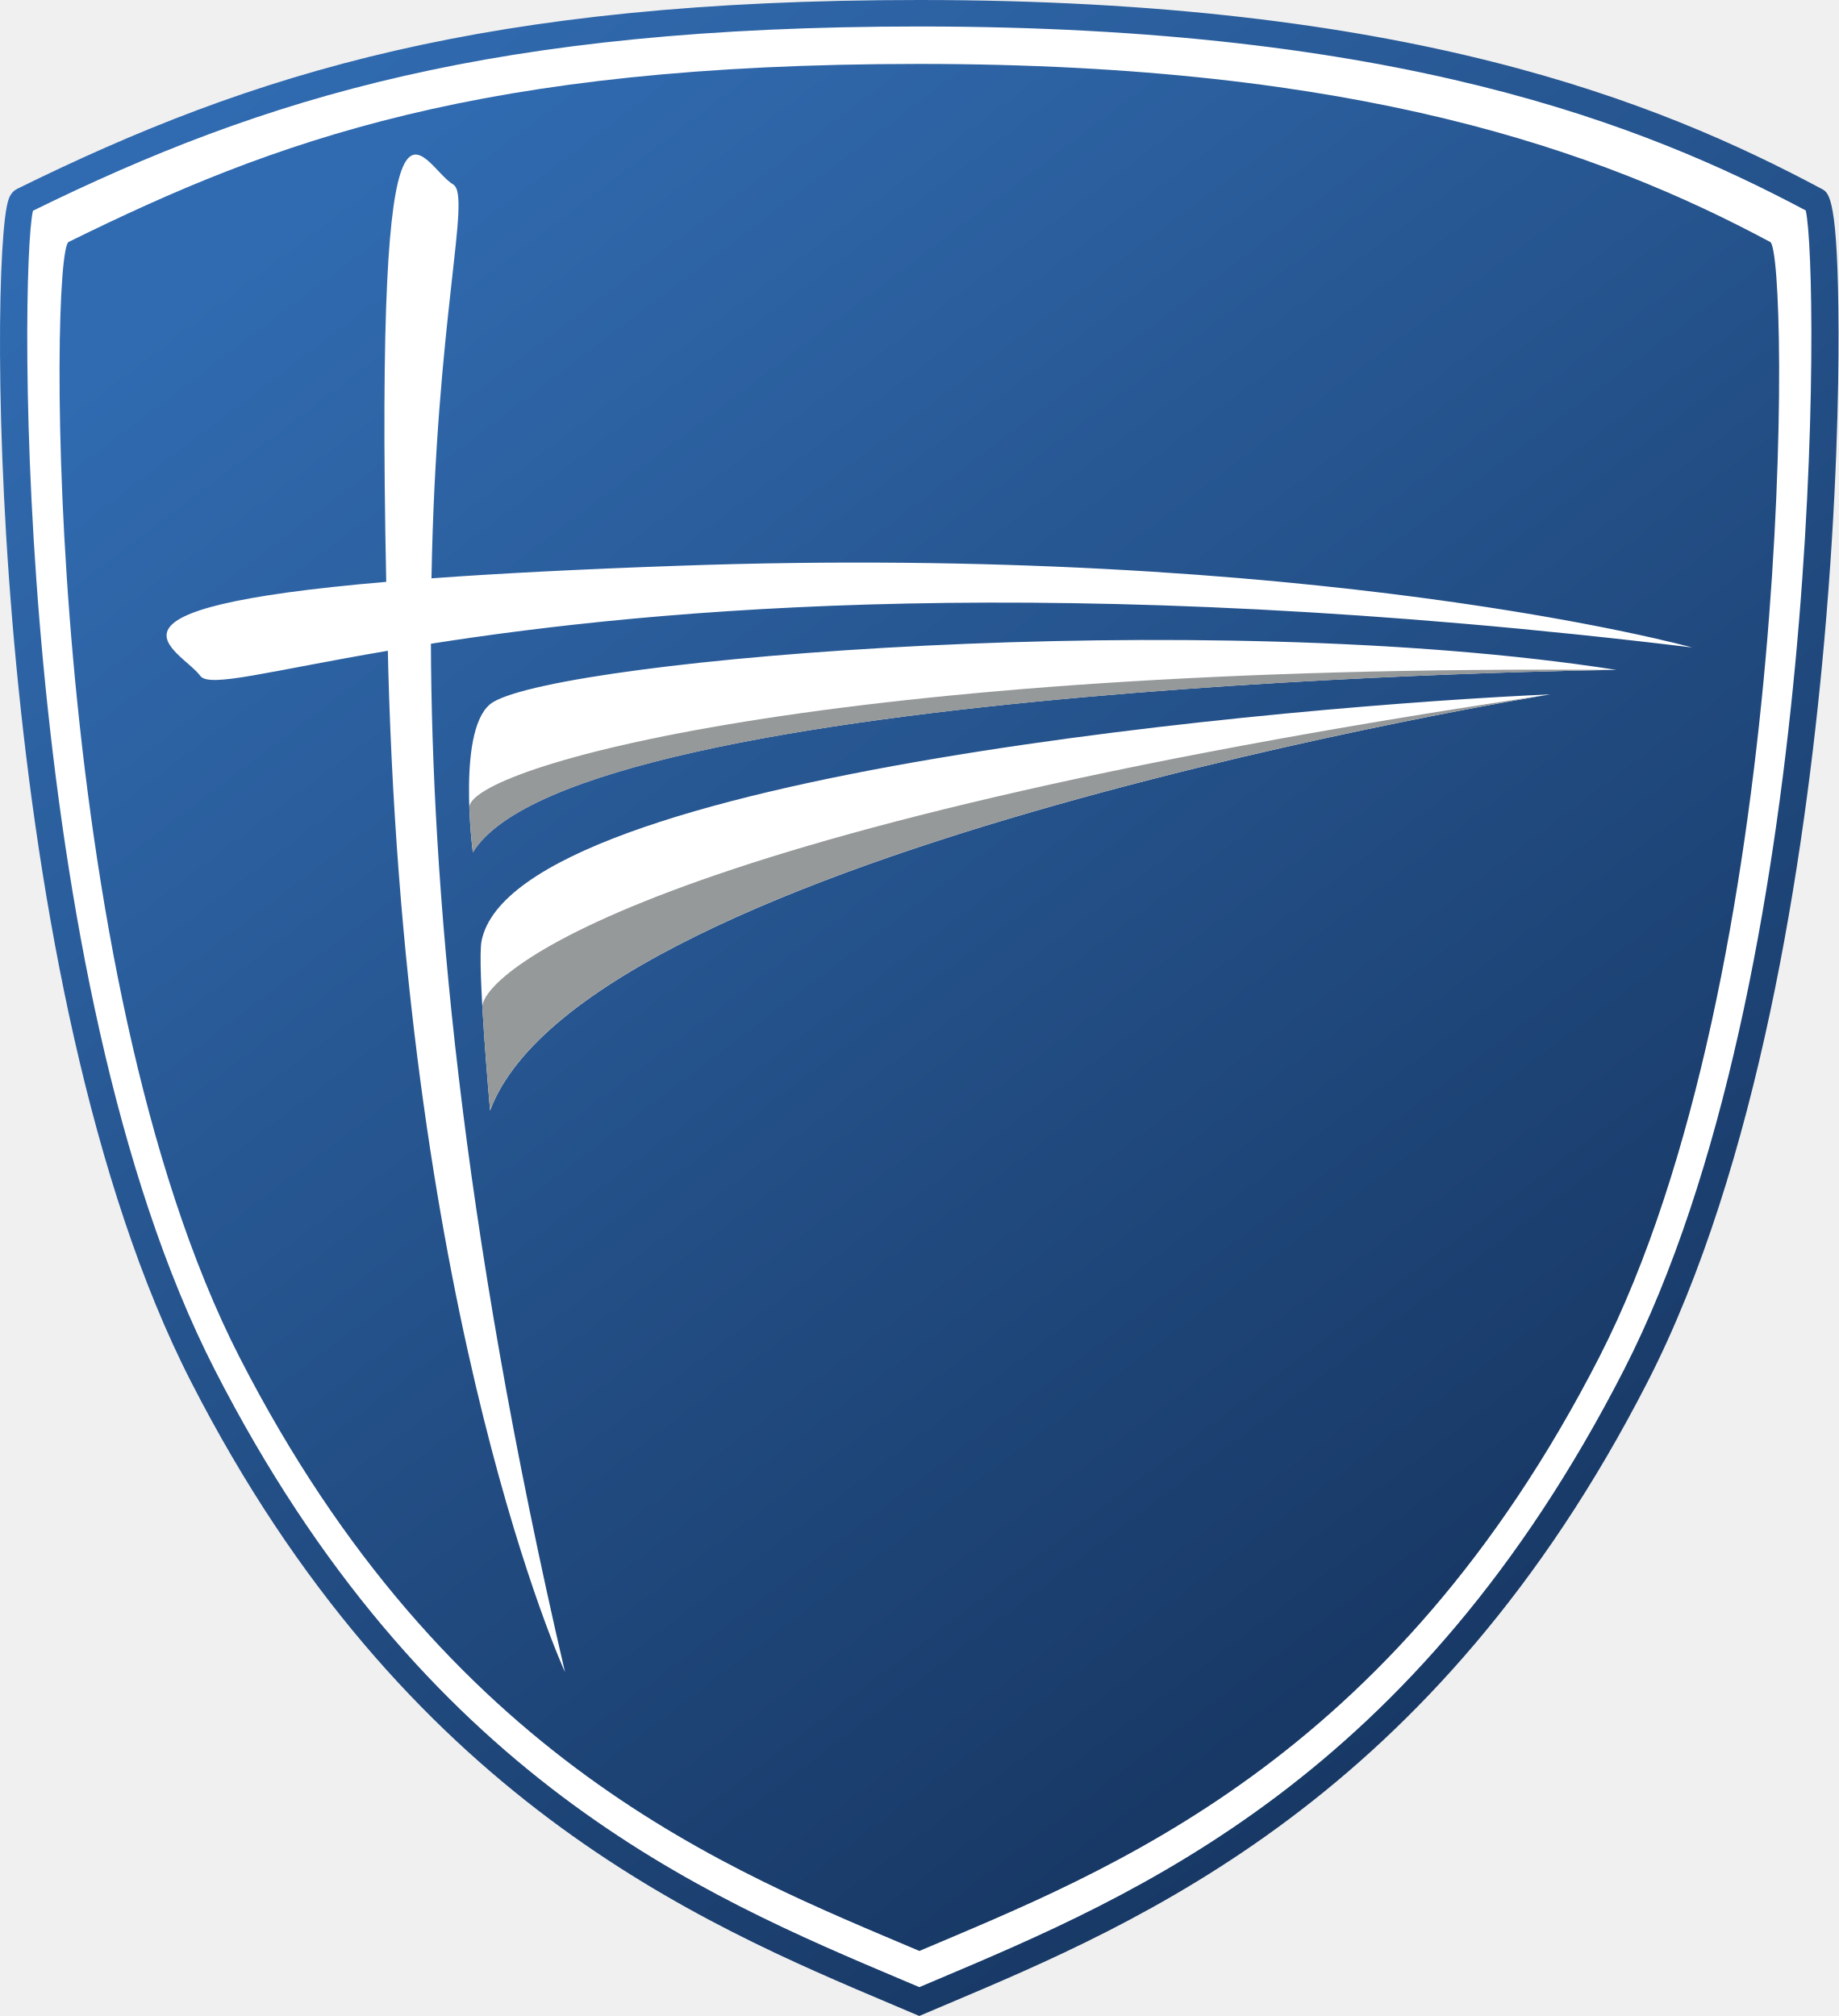
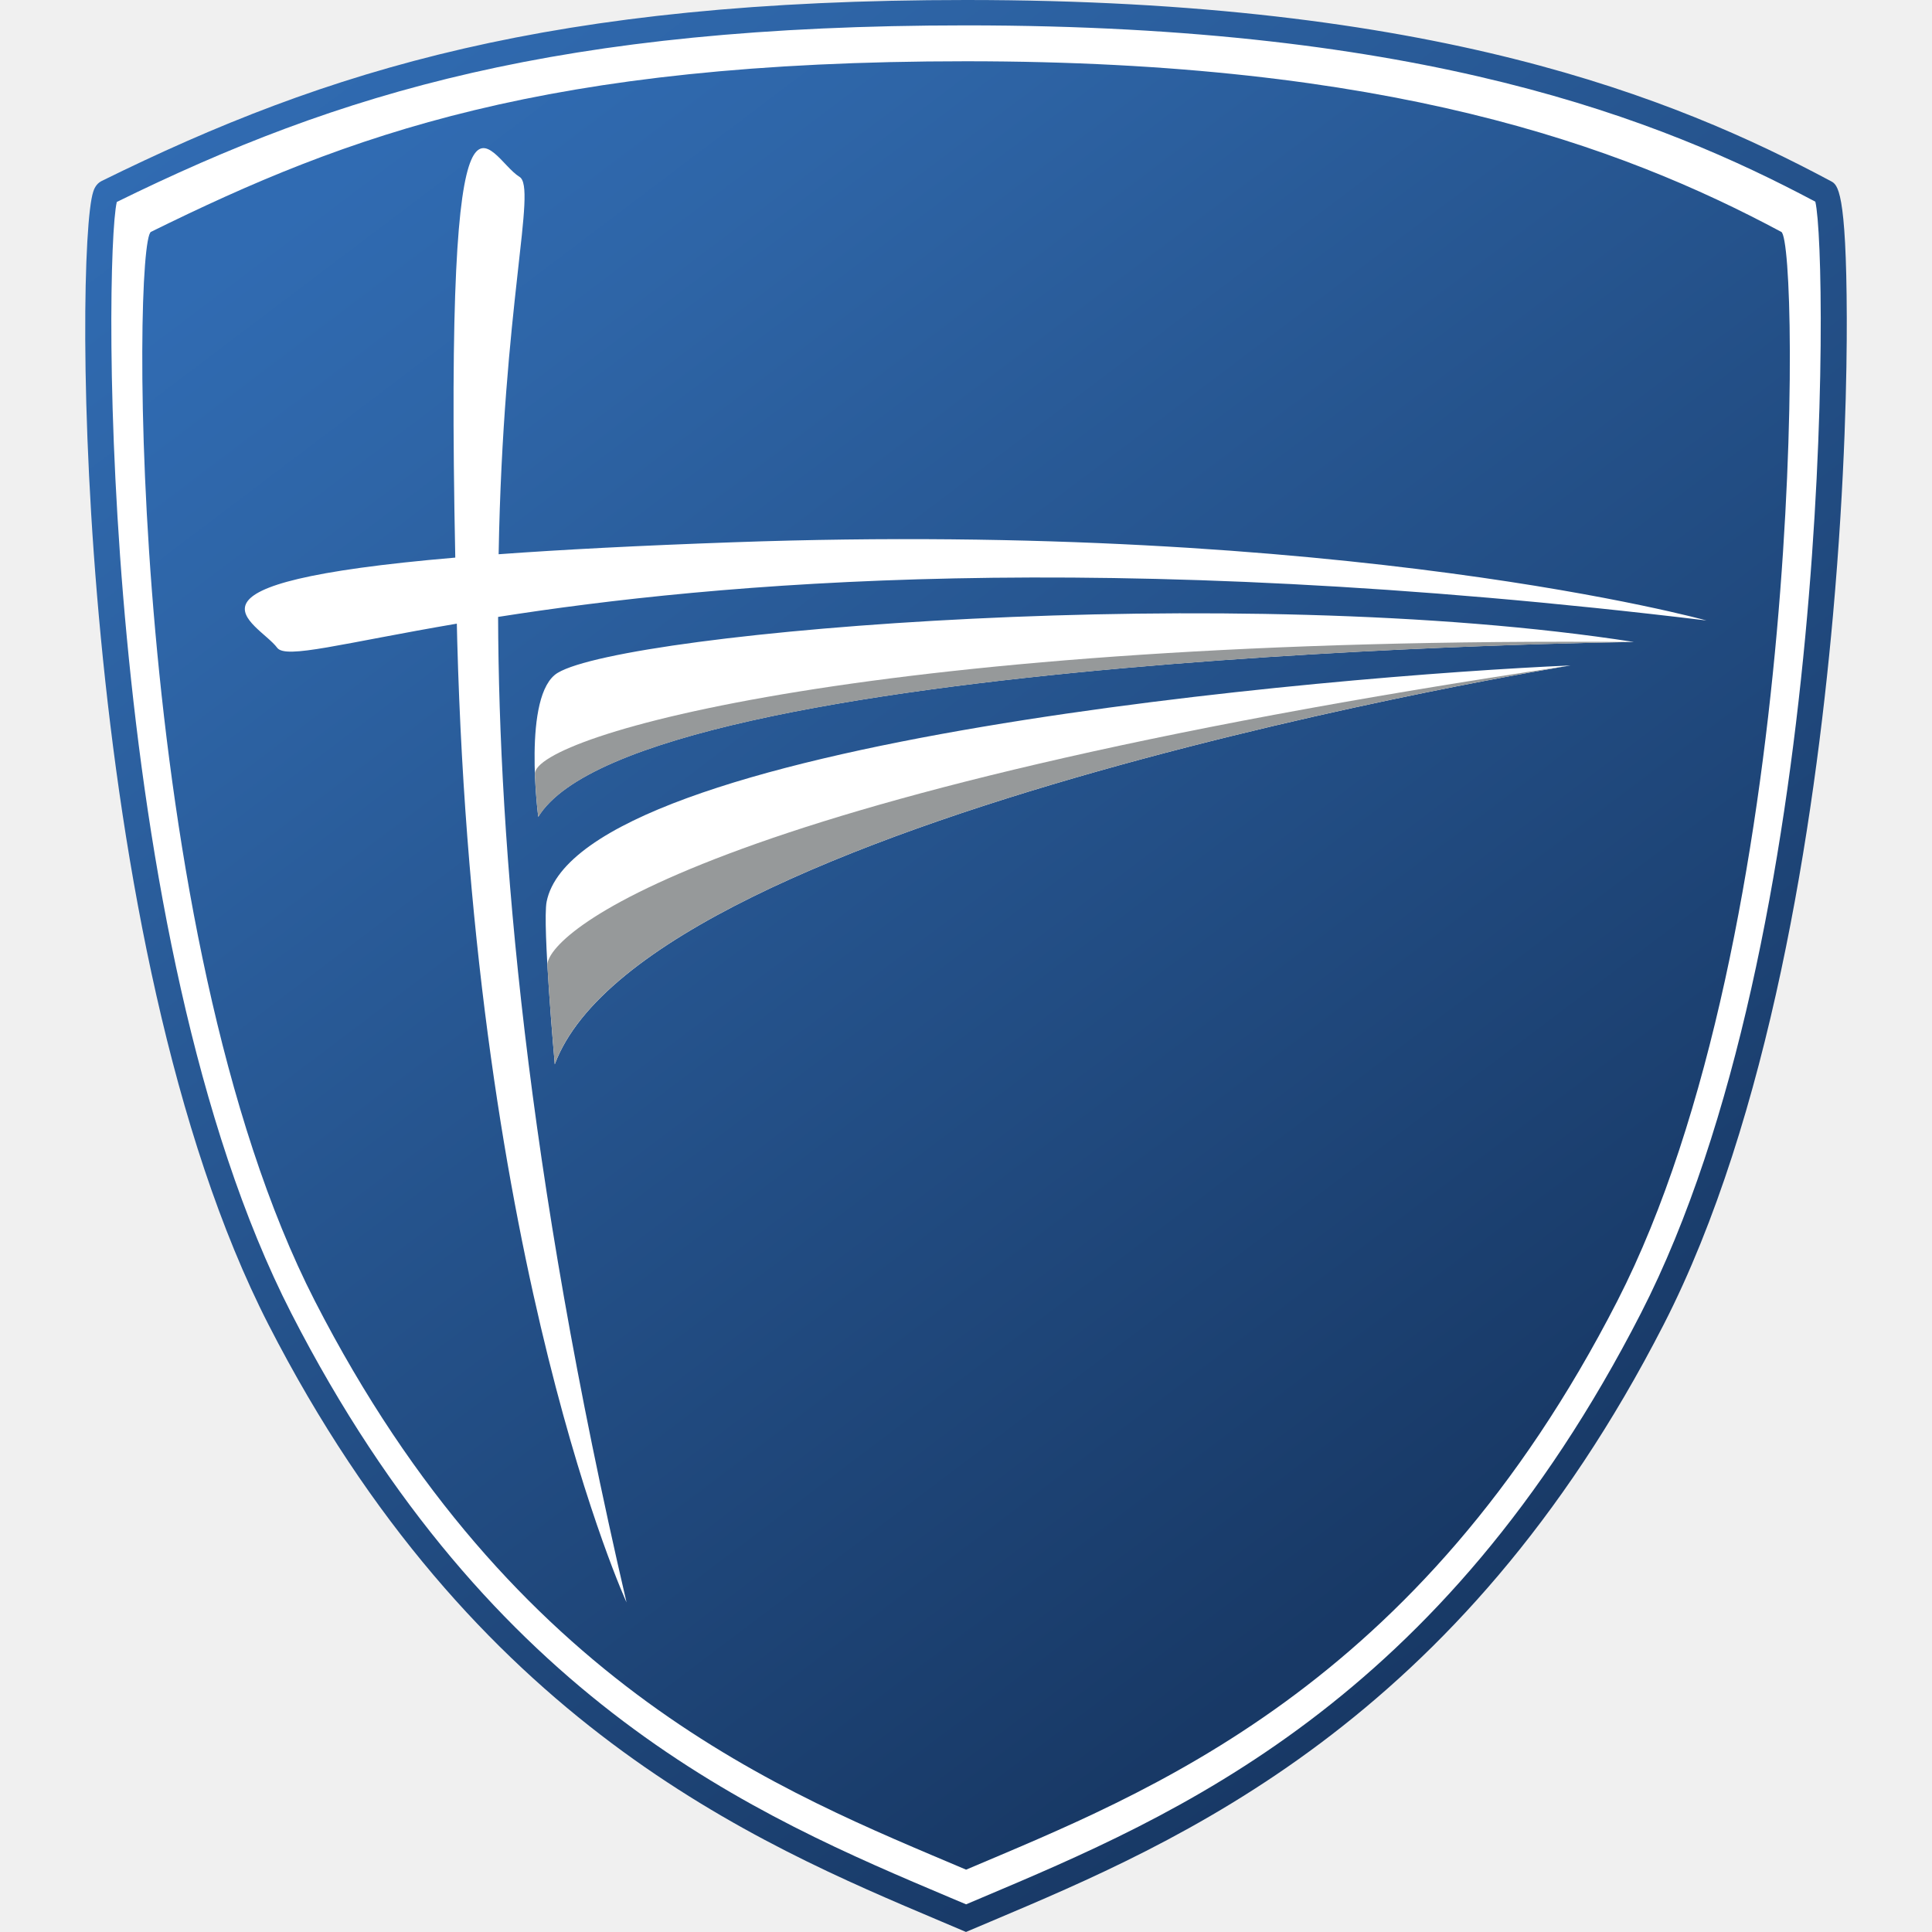
- <svg xmlns="http://www.w3.org/2000/svg" xmlns:xlink="http://www.w3.org/1999/xlink" viewBox="0 0 261.67 286.99">
+ <svg xmlns="http://www.w3.org/2000/svg" xmlns:xlink="http://www.w3.org/1999/xlink" viewBox="-12.66 0 286.99 286.99">
  <linearGradient id="a" gradientUnits="userSpaceOnUse" x1="50.01" x2="227.49" y1="-9.11" y2="225.7">
    <stop offset="0" stop-color="#306bb2" />
    <stop offset=".15" stop-color="#2e65a7" />
    <stop offset="1" stop-color="#183966" />
  </linearGradient>
  <linearGradient id="b" x1="61.38" x2="219.01" xlink:href="#a" y1="8.28" y2="216.84" />
  <path d="m258.44 28.59c-25.53-13.66-61.7-26.7-127.59-26.7s-96.74 11.5-127.58 26.7c-2.91 1.44-3.83 109.79 25.65 167.33 31.12 60.75 73.64 76.99 101.93 89.01 28.29-12.02 70.81-28.26 101.93-89.01 29.48-57.54 28.52-165.8 25.65-167.33z" fill="#fff" />
  <path d="m130.85 286.99-3.75-1.59c-27.68-11.7-69.52-29.37-99.87-88.62-28.88-56.39-28.87-159.73-26.04-168.3.09-.29.38-1.16 1.24-1.59 33.68-16.6 66.91-26.89 128.42-26.89 69.29 0 105.06 14.39 128.48 26.92.96.52 2.29 1.22 2.34 20.36.02 7.69-.22 23.65-2.05 44.14-2.79 31.11-9.41 74.64-25.16 105.36-30.35 59.24-72.18 76.91-99.86 88.61l-3.76 1.59zm-126.16-256.99c-1.94 8.33-2.73 109.14 25.91 165.06 29.72 58.02 69.17 74.69 97.97 86.86l2.28.96 2.29-.97c28.8-12.17 68.24-28.84 97.96-86.85 28.59-55.8 27.83-156.9 25.9-165.1-23.04-12.26-58.24-26.19-126.15-26.19-60.42.01-93.17 10.03-126.16 26.23zm252.85.25s0 0 0 0z" fill="url(#a)" />
  <path d="m251.93 34.44c-24.22-12.97-58.55-25.34-121.08-25.34s-91.81 10.91-121.08 25.34c-2.76 1.36-3.63 104.2 24.34 158.81 29.54 57.65 69.89 73.07 96.74 84.48 26.85-11.41 67.2-26.82 96.74-84.48 27.98-54.61 27.06-157.35 24.35-158.81zm-182.18 123.66s-1.87-20.88-1.21-24.16c4.8-23.99 117.08-33.58 152.1-35.09 0 0-137.12 22.21-150.89 59.25zm-2.45-36.75s-2.42-18.21 2.88-21.4c10.18-6.13 100.74-13.78 159.86-4.59 0 0-147.99 1.71-162.75 25.99zm-5.97-29.71c.12 33.84 4.08 81.85 19.08 146.39 0 0-22.61-49.24-25.15-142.8-.02-.9-.04-1.71-.06-2.59-17.05 2.91-25.41 5.29-26.68 3.59-2.87-3.85-18.06-9.59 26.45-13.4-1.62-79.1 4.72-59.49 9.54-56.56 2.63 1.6-2.45 18.98-3.1 56.06 9.31-.68 20.76-1.28 34.89-1.78 90.96-3.25 144.53 11.62 144.53 11.62-90.38-10.95-147.51-5.55-179.5-.53z" fill="url(#b)" />
  <g fill="#96999a">
    <path d="m69.75 158.1s-.7-7.85-1.1-14.68c-.25-4.31 21.38-25.09 151.98-44.57 0 0-137.12 22.21-150.89 59.25z" />
    <path d="m67.3 121.35s-.37-2.79-.5-6.38c-.21-5.58 50.33-20.53 163.25-19.6 0 0-147.99 1.71-162.75 25.99z" />
  </g>
</svg>
